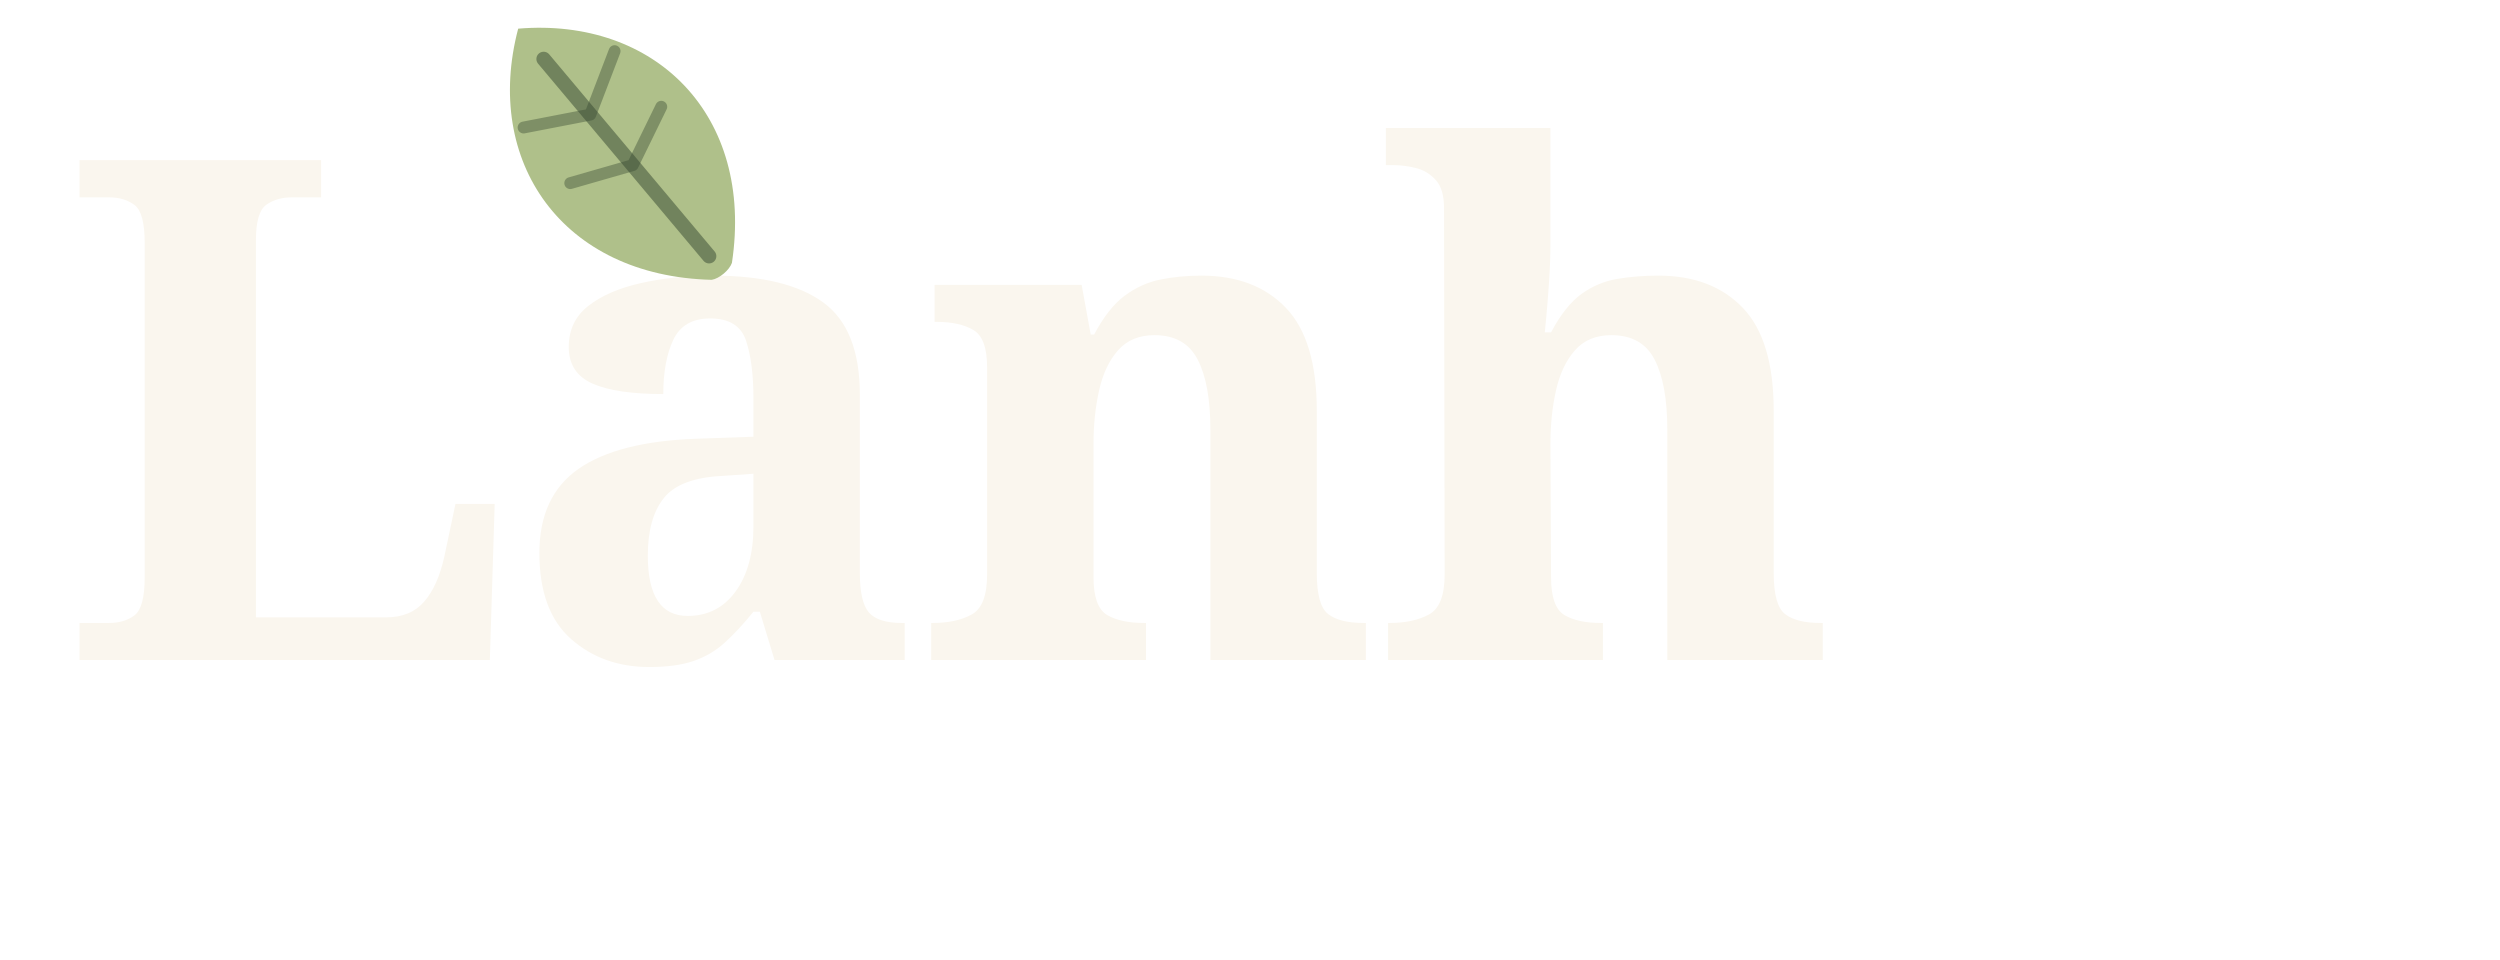
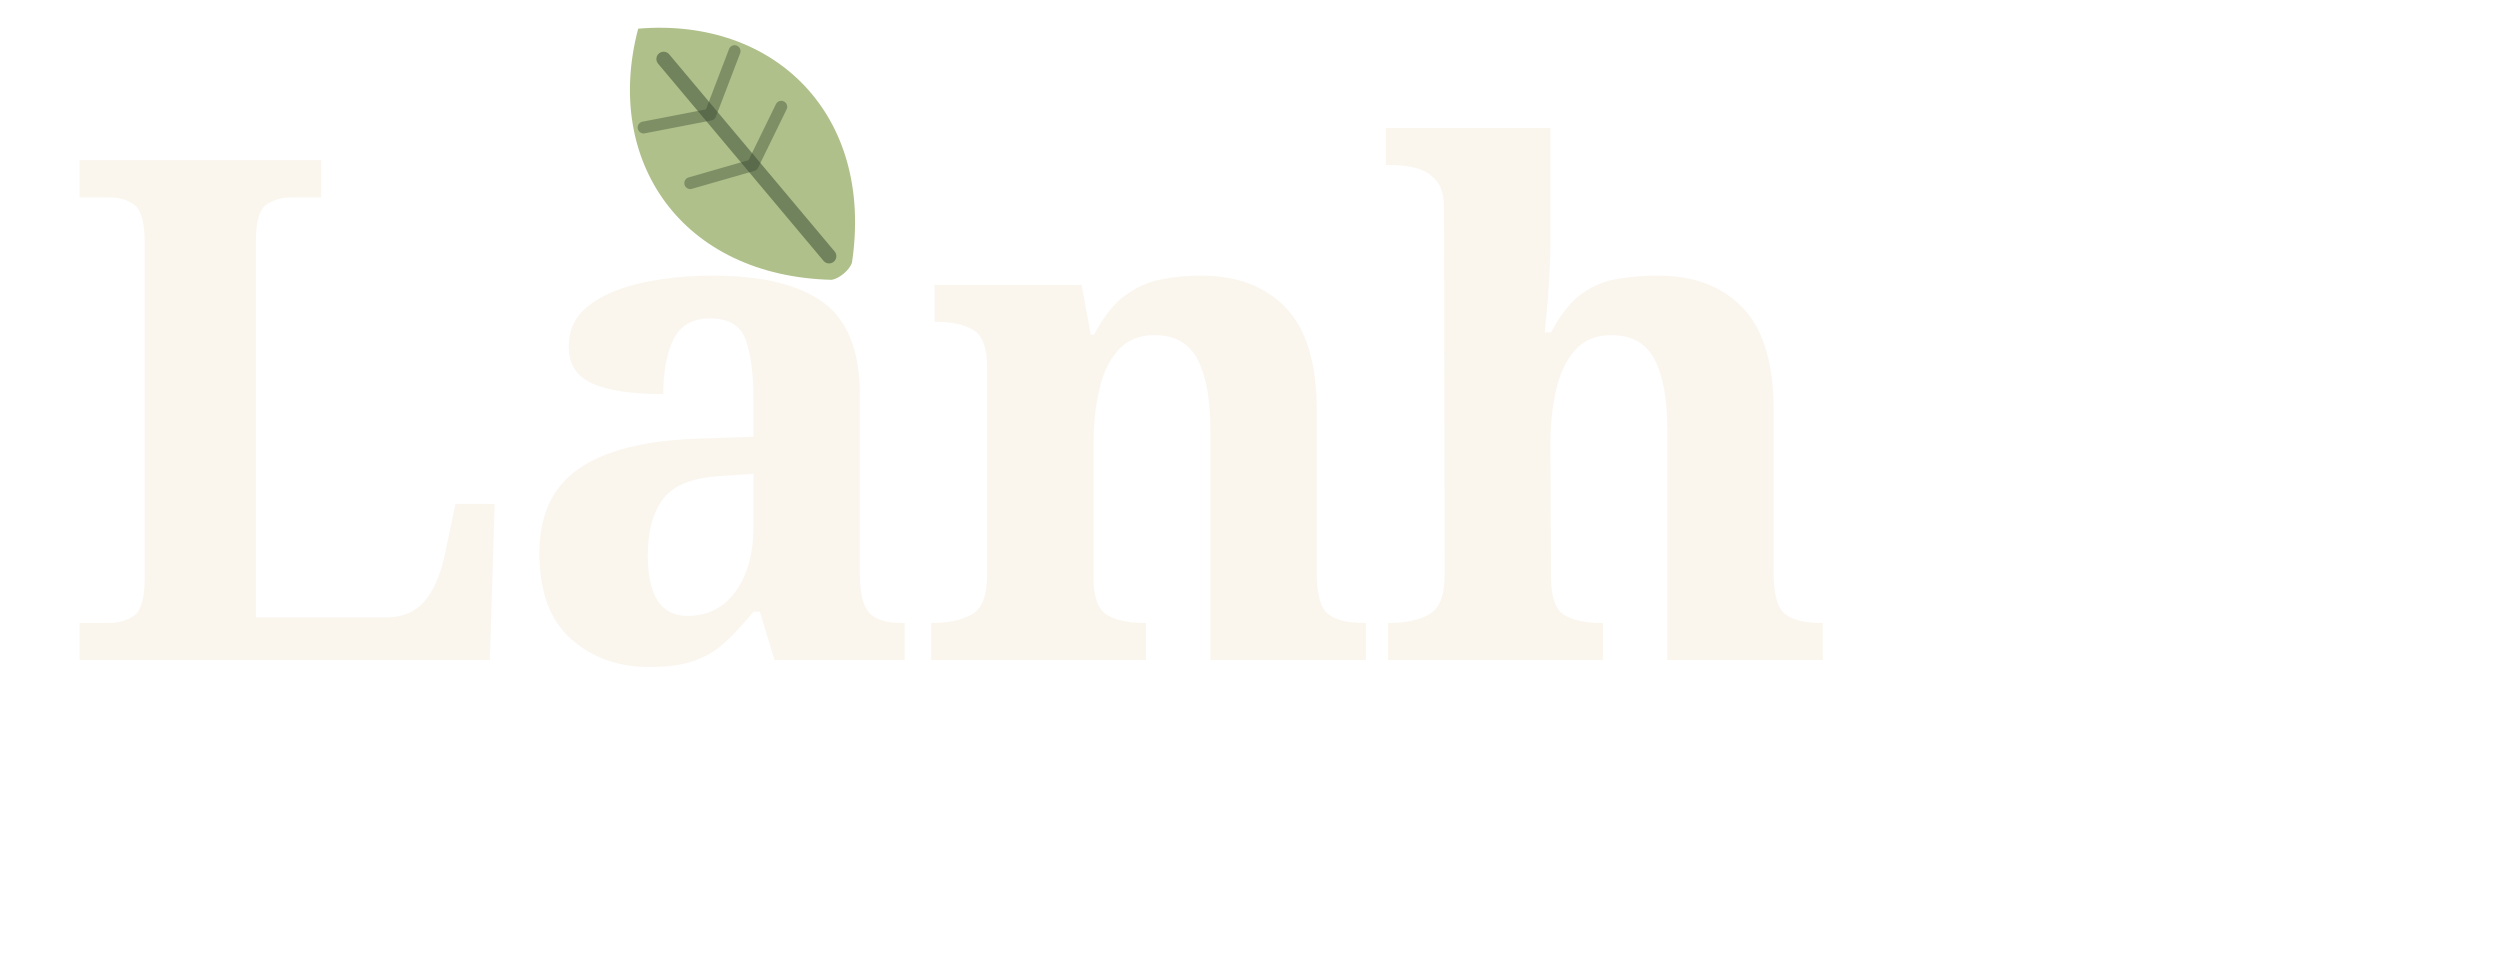
<svg xmlns="http://www.w3.org/2000/svg" viewBox="0 0 250 96" width="250" height="96" role="img" aria-label="Lành">
  <text x="6" y="66" font-family="Fraunces, Georgia, serif" font-weight="600" font-size="70" letter-spacing="-1" fill="#FAF6EE">Lanh</text>
-   <g transform="translate(62,15) rotate(-40) scale(0.66) translate(-22,-27)">
+   <g transform="translate(74,15) rotate(-40) scale(0.66) translate(-22,-27)">
    <path d="M22 3 C39 15 41 36 24 51 C23 51.6 21 51.6 20 51 C3 36 5 15 22 3 Z" fill="#AFC08A" />
    <path d="M22 9 C22 24 22 38 22 48" stroke="#34462F" stroke-width="2.2" stroke-linecap="round" fill="none" opacity="0.5" />
    <path d="M22 20 L31 15 M22 30 L31 26 M22 20 L13 15 M22 30 L13 26" stroke="#34462F" stroke-width="1.8" stroke-linecap="round" fill="none" opacity="0.4" />
  </g>
</svg>
